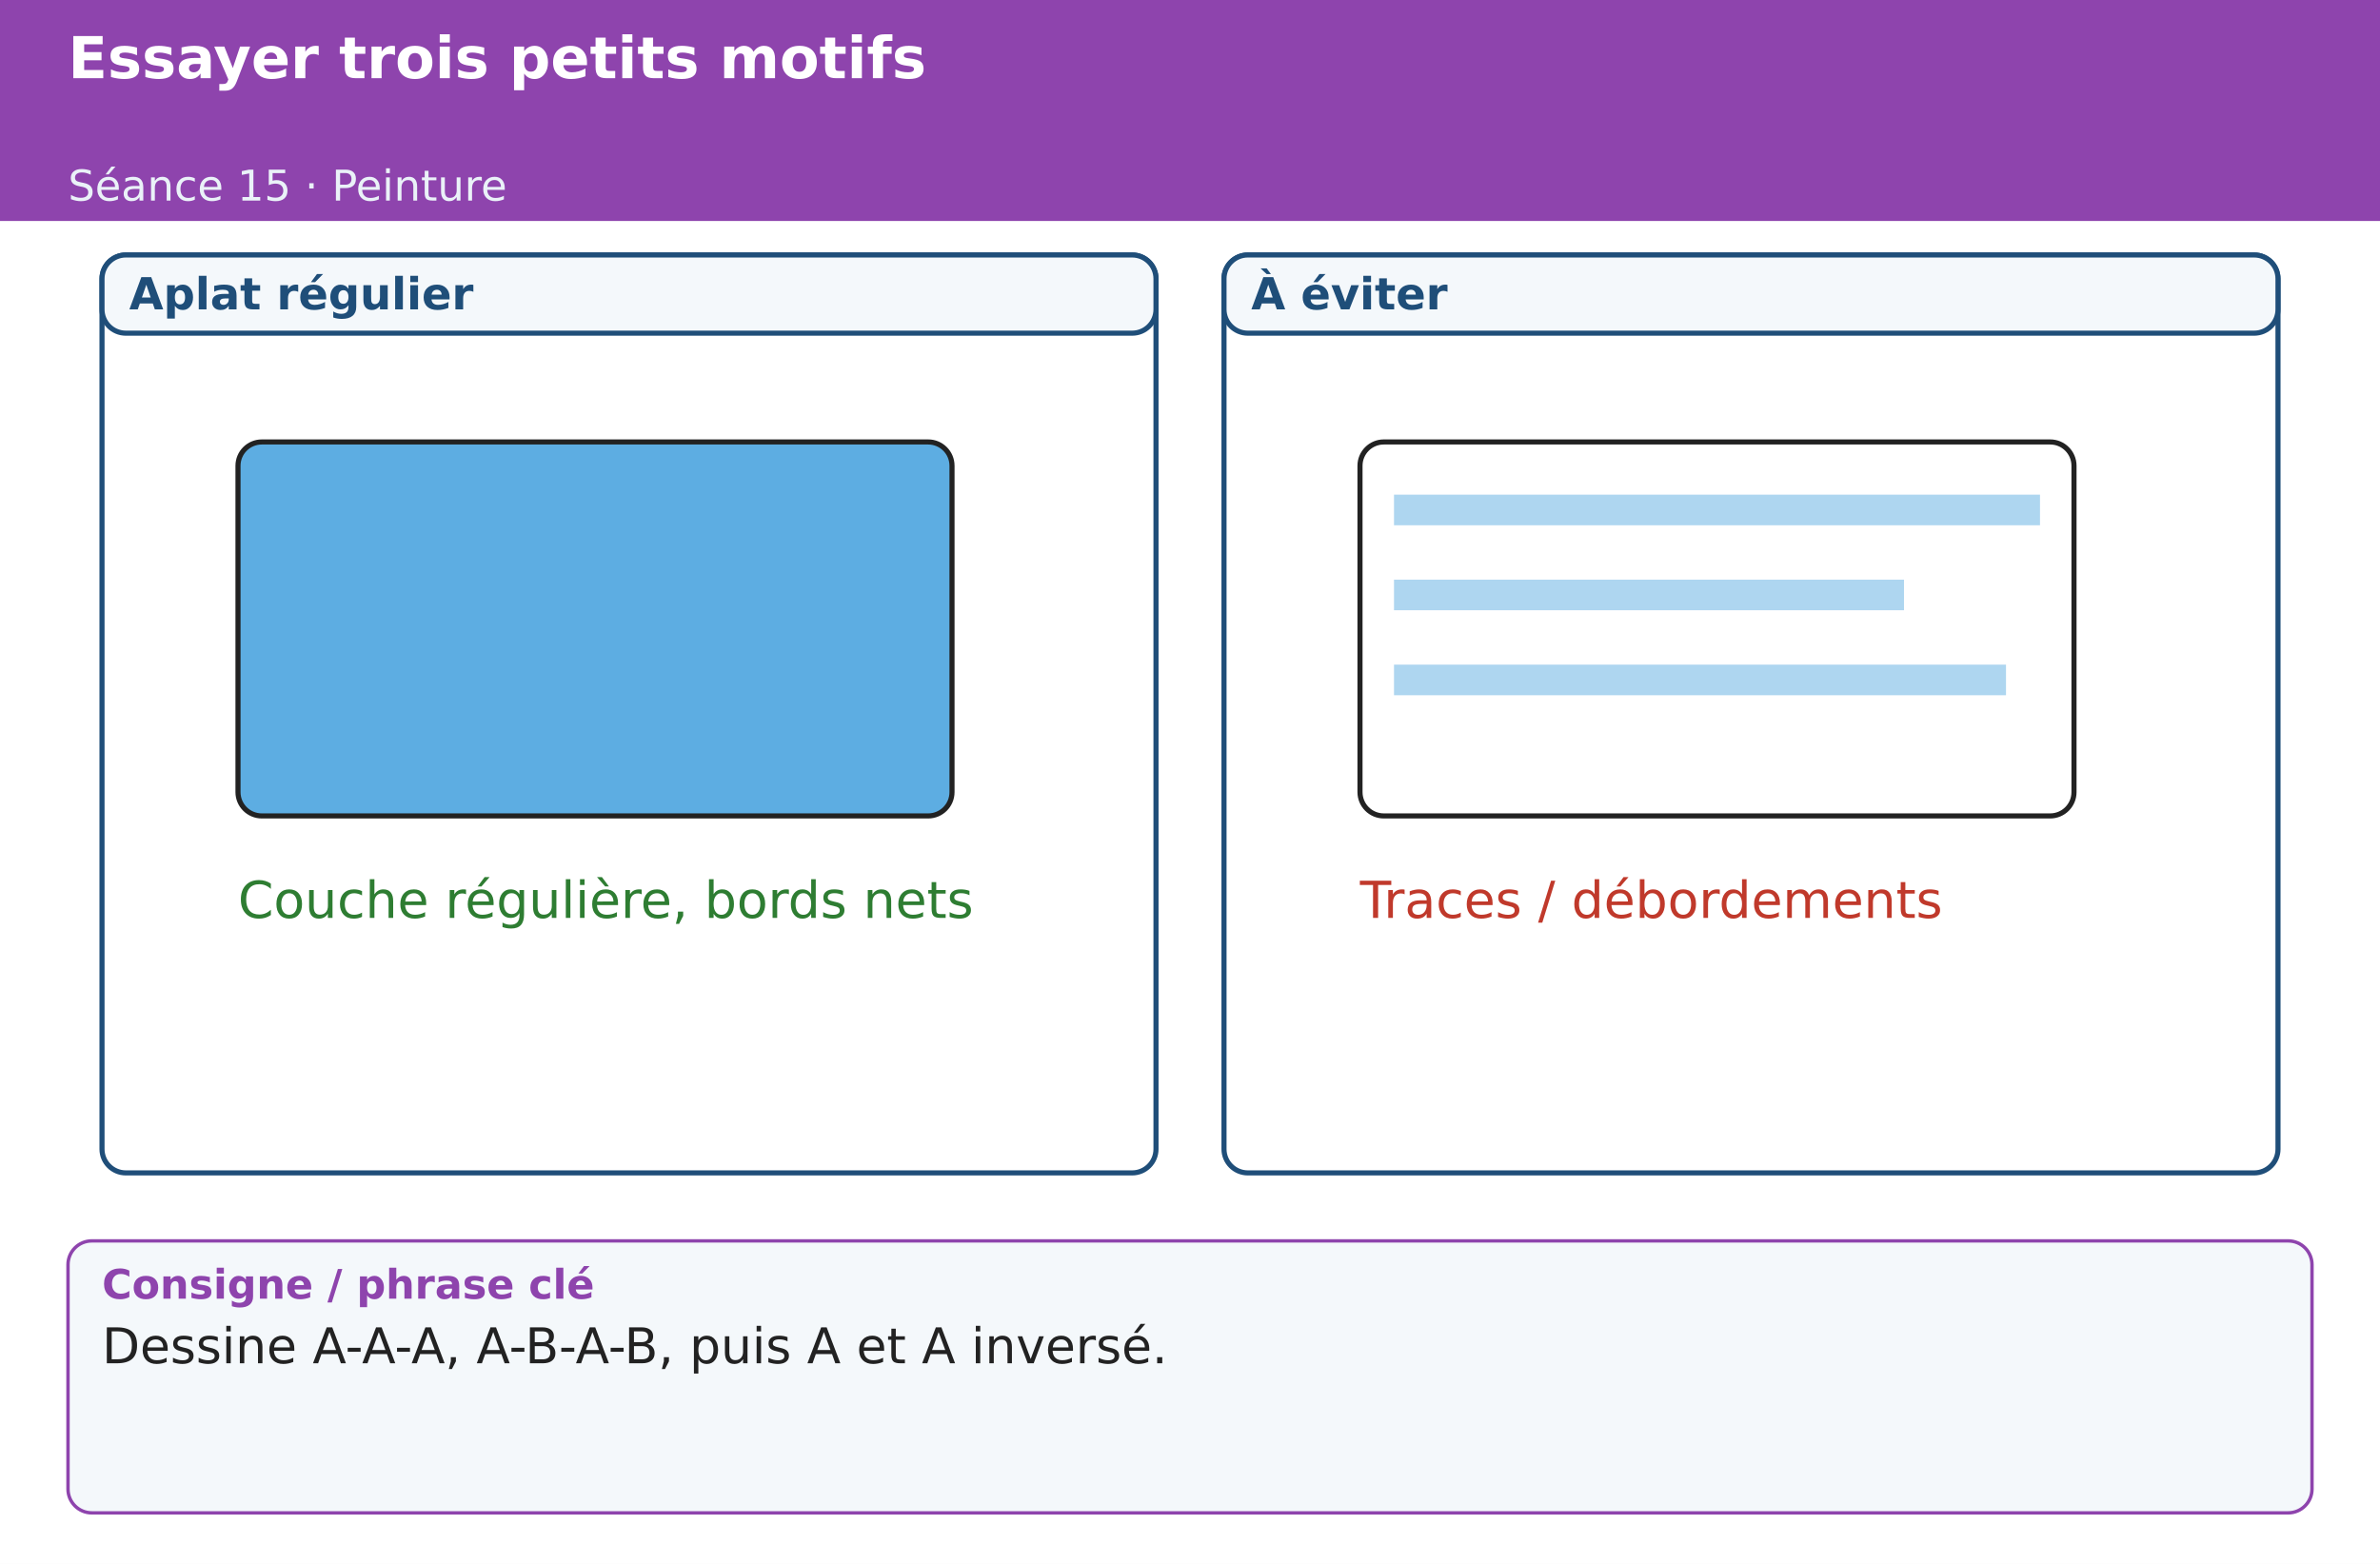
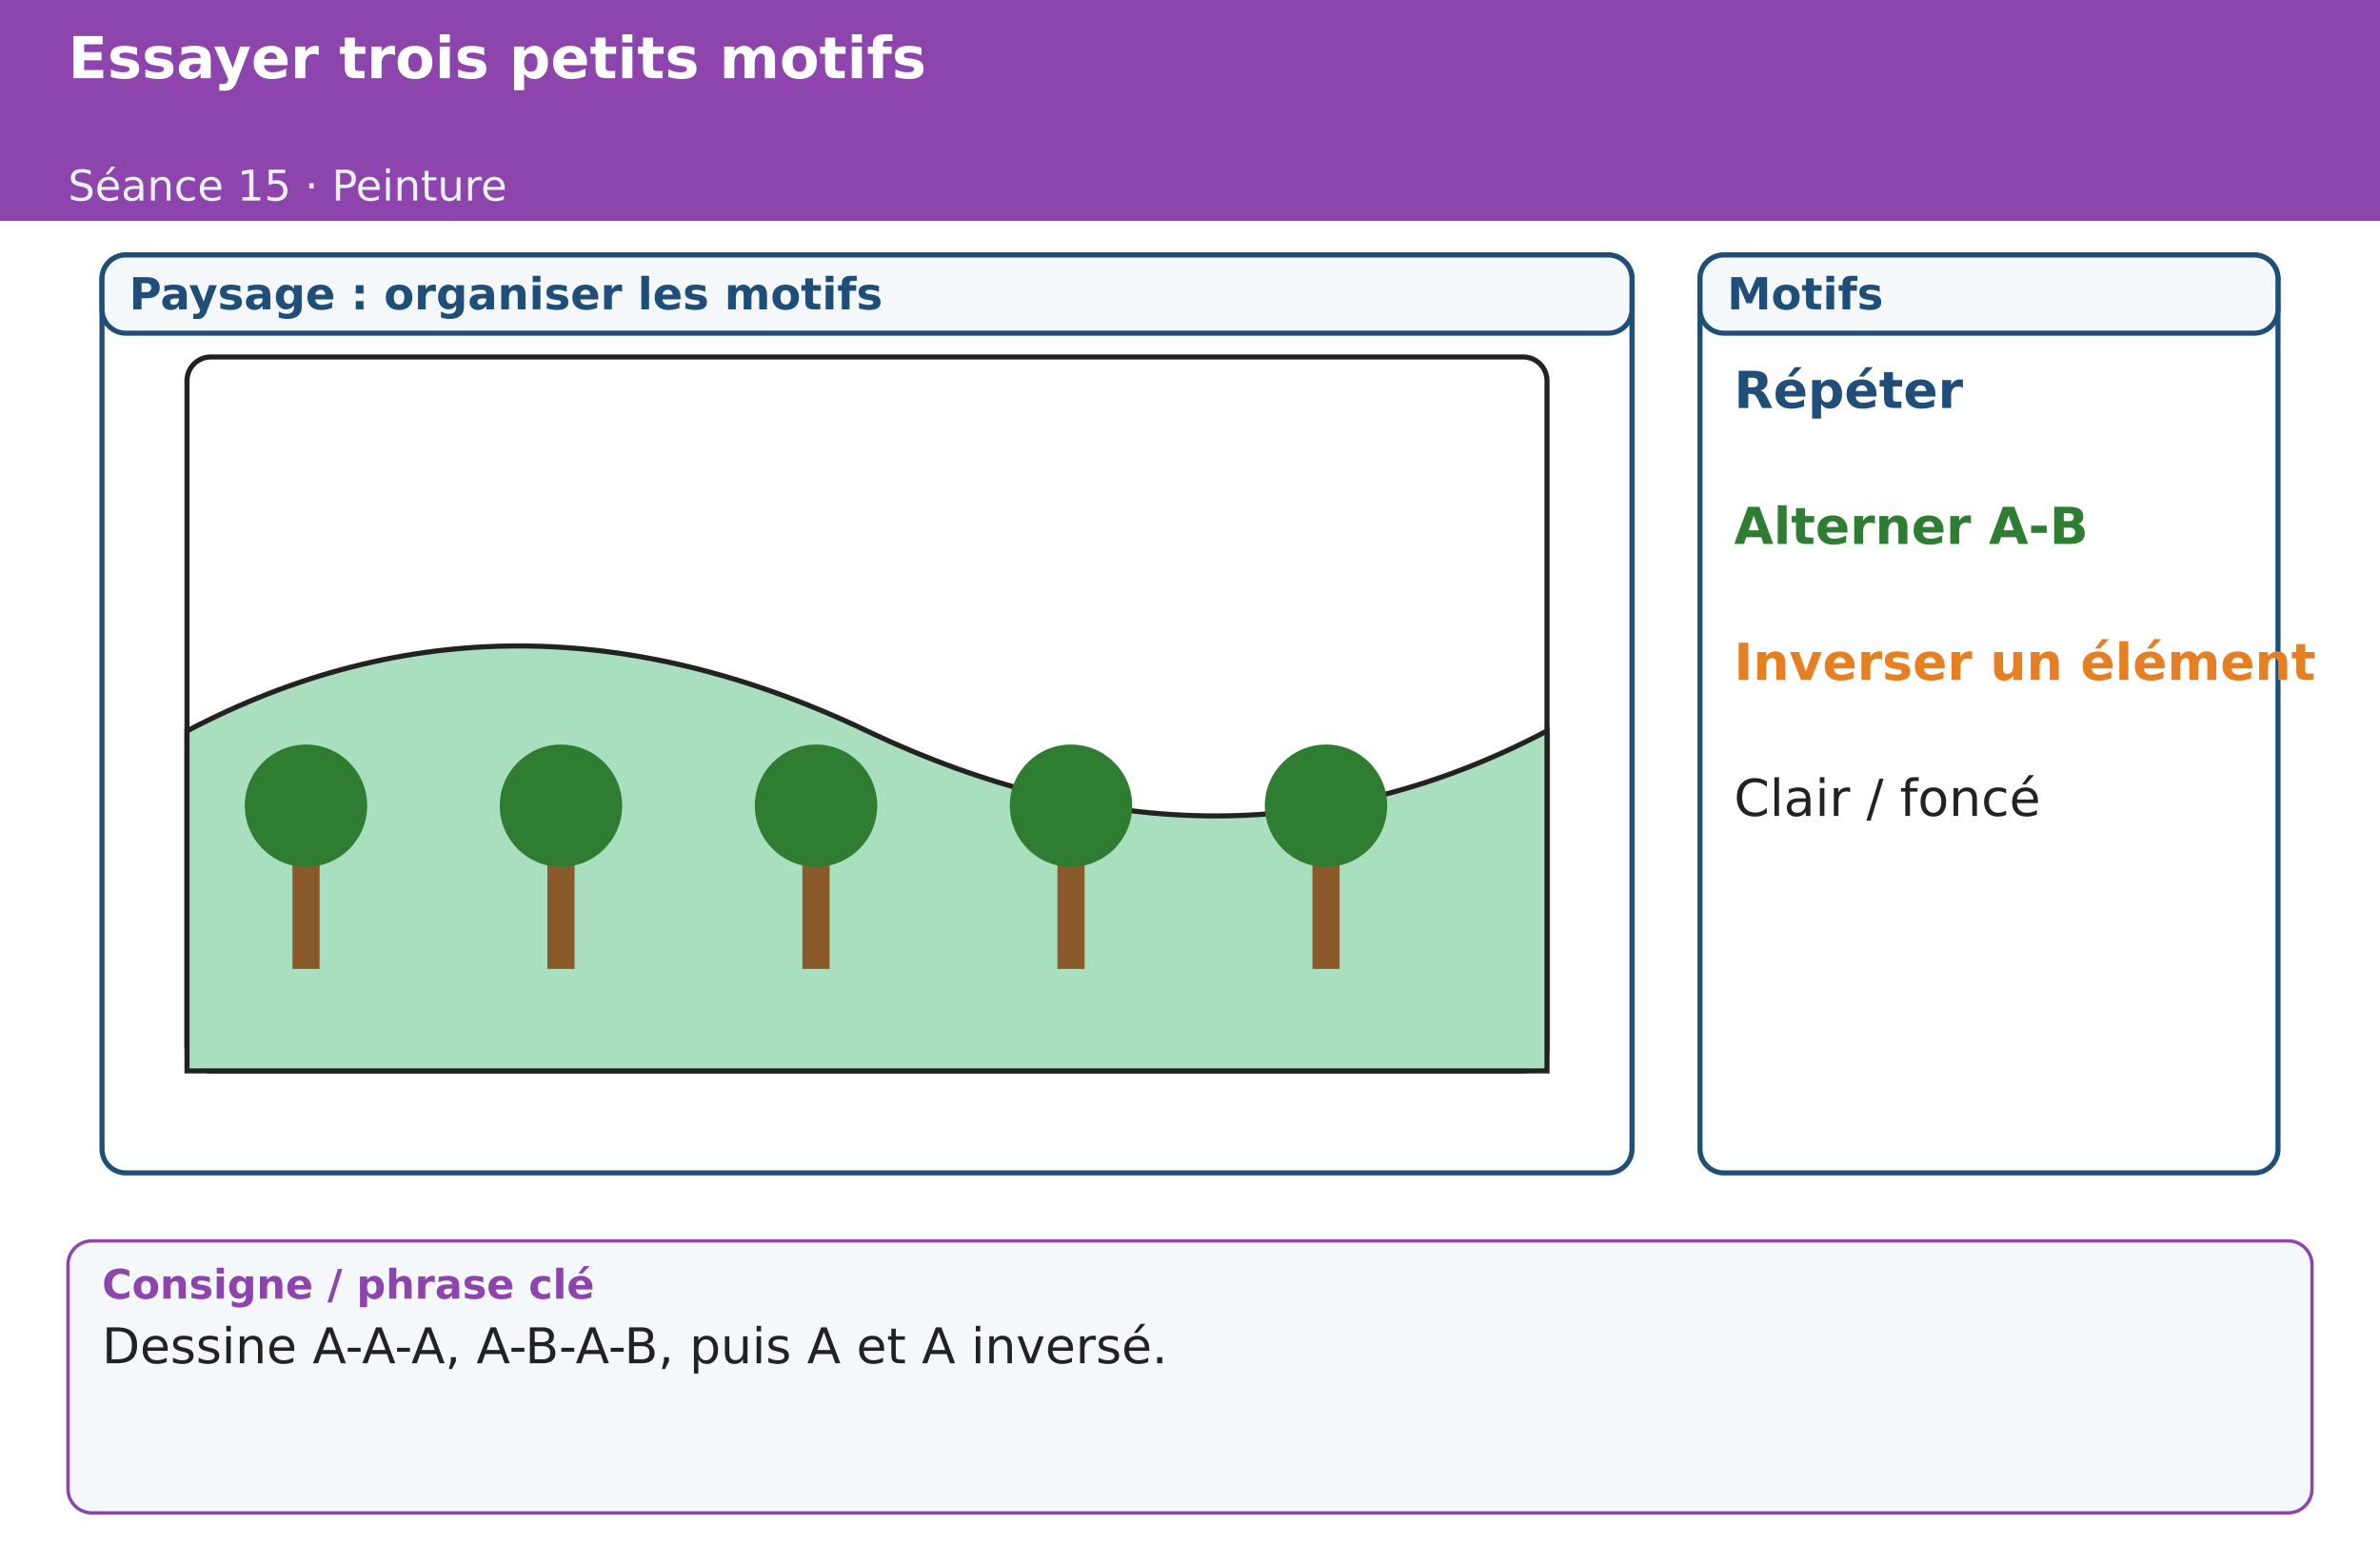
<svg xmlns="http://www.w3.org/2000/svg" width="1400" height="920" viewBox="0 0 1400 920">
  <defs>
    <marker id="arr" markerWidth="10" markerHeight="10" refX="8" refY="3" orient="auto">
      <path d="M0,0 L0,6 L9,3 z" fill="#C0392B" />
    </marker>
  </defs>
  <rect width="1400" height="920" fill="#fff" />
  <rect width="1400" height="130" fill="#8E44AD" />
  <text x="40" y="46" font-family="DejaVu Sans, Arial" font-size="34" font-weight="700" fill="#fff">Essayer trois petits motifs</text>
  <text x="40" y="118" font-family="DejaVu Sans, Arial" font-size="25" fill="#EAF2F8">Séance 15 · Peinture</text>
-   <rect x="60" y="150" width="620" height="540" rx="14" fill="#fff" stroke="#1F4E79" stroke-width="3" />
-   <rect x="60" y="150" width="620" height="46" rx="14" fill="#F4F8FB" stroke="#1F4E79" stroke-width="3" />
-   <text x="76" y="182" font-family="DejaVu Sans, Arial, sans-serif" font-size="26" font-weight="700" fill="#1F4E79" text-anchor="start">Aplat régulier</text>
-   <rect x="140" y="260" width="420" height="220" rx="14" fill="#5DADE2" stroke="#222" stroke-width="3" />
-   <text x="140" y="540" font-family="DejaVu Sans, Arial, sans-serif" font-size="30" font-weight="400" fill="#2E7D32" text-anchor="start">Couche régulière, bords nets</text>
-   <rect x="720" y="150" width="620" height="540" rx="14" fill="#fff" stroke="#1F4E79" stroke-width="3" />
-   <rect x="720" y="150" width="620" height="46" rx="14" fill="#F4F8FB" stroke="#1F4E79" stroke-width="3" />
-   <text x="736" y="182" font-family="DejaVu Sans, Arial, sans-serif" font-size="26" font-weight="700" fill="#1F4E79" text-anchor="start">À éviter</text>
-   <rect x="800" y="260" width="420" height="220" rx="14" fill="#fff" stroke="#222" stroke-width="3" />
-   <path d="M820 300 h380 M820 350 h300 M820 400 h360" stroke="#5DADE2" stroke-width="18" opacity="0.5" />
-   <text x="800" y="540" font-family="DejaVu Sans, Arial, sans-serif" font-size="30" font-weight="400" fill="#C0392B" text-anchor="start">Traces / débordements</text>
+   <rect x="60" y="150" width="900" height="540" rx="14" fill="#fff" stroke="#1F4E79" stroke-width="3" />
+   <rect x="60" y="150" width="900" height="46" rx="14" fill="#F4F8FB" stroke="#1F4E79" stroke-width="3" />
+   <text x="76" y="182" font-family="DejaVu Sans, Arial, sans-serif" font-size="26" font-weight="700" fill="#1F4E79" text-anchor="start">Paysage : organiser les motifs</text>
+   <rect x="110" y="210" width="800" height="420" rx="14" fill="#fff" stroke="#222" stroke-width="3" />
+   <path d="M110 430 Q300 330 510 430 T910 430 V630 H110Z" fill="#A9DFBF" stroke="#222" stroke-width="3" />
+   <g transform="translate(180,560) scale(1)">
+     <rect x="-8" y="-60" width="16" height="70" fill="#8B5A2B" />
+     <circle cx="0" cy="-86" r="36" fill="#2E7D32" />
+   </g>
+   <g transform="translate(330,560) scale(1)">
+     <rect x="-8" y="-60" width="16" height="70" fill="#8B5A2B" />
+     <circle cx="0" cy="-86" r="36" fill="#2E7D32" />
+   </g>
+   <g transform="translate(480,560) scale(1)">
+     <rect x="-8" y="-60" width="16" height="70" fill="#8B5A2B" />
+     <circle cx="0" cy="-86" r="36" fill="#2E7D32" />
+   </g>
+   <g transform="translate(630,560) scale(1)">
+     <rect x="-8" y="-60" width="16" height="70" fill="#8B5A2B" />
+     <circle cx="0" cy="-86" r="36" fill="#2E7D32" />
+   </g>
+   <g transform="translate(780,560) scale(1)">
+     <rect x="-8" y="-60" width="16" height="70" fill="#8B5A2B" />
+     <circle cx="0" cy="-86" r="36" fill="#2E7D32" />
+   </g>
+   <rect x="1000" y="150" width="340" height="540" rx="14" fill="#fff" stroke="#1F4E79" stroke-width="3" />
+   <rect x="1000" y="150" width="340" height="46" rx="14" fill="#F4F8FB" stroke="#1F4E79" stroke-width="3" />
+   <text x="1016" y="182" font-family="DejaVu Sans, Arial, sans-serif" font-size="26" font-weight="700" fill="#1F4E79" text-anchor="start">Motifs</text>
+   <text x="1020" y="240" font-family="DejaVu Sans, Arial, sans-serif" font-size="30" font-weight="700" fill="#1F4E79" text-anchor="start">Répéter</text>
+   <text x="1020" y="320" font-family="DejaVu Sans, Arial, sans-serif" font-size="30" font-weight="700" fill="#2E7D32" text-anchor="start">Alterner A-B</text>
+   <text x="1020" y="400" font-family="DejaVu Sans, Arial, sans-serif" font-size="30" font-weight="700" fill="#E67E22" text-anchor="start">Inverser un élément</text>
+   <text x="1020" y="480" font-family="DejaVu Sans, Arial, sans-serif" font-size="30" font-weight="400" fill="#222" text-anchor="start">Clair / foncé</text>
  <rect x="40" y="730" width="1320" height="160" rx="14" fill="#F4F8FB" stroke="#8E44AD" stroke-width="2" />
  <text x="60" y="764" font-family="DejaVu Sans, Arial" font-size="24" font-weight="700" fill="#8E44AD">Consigne / phrase clé</text>
  <text x="60" y="802" font-family="DejaVu Sans, Arial" font-size="29" fill="#222">Dessine A-A-A, A-B-A-B, puis A et A inversé.</text>
</svg>
